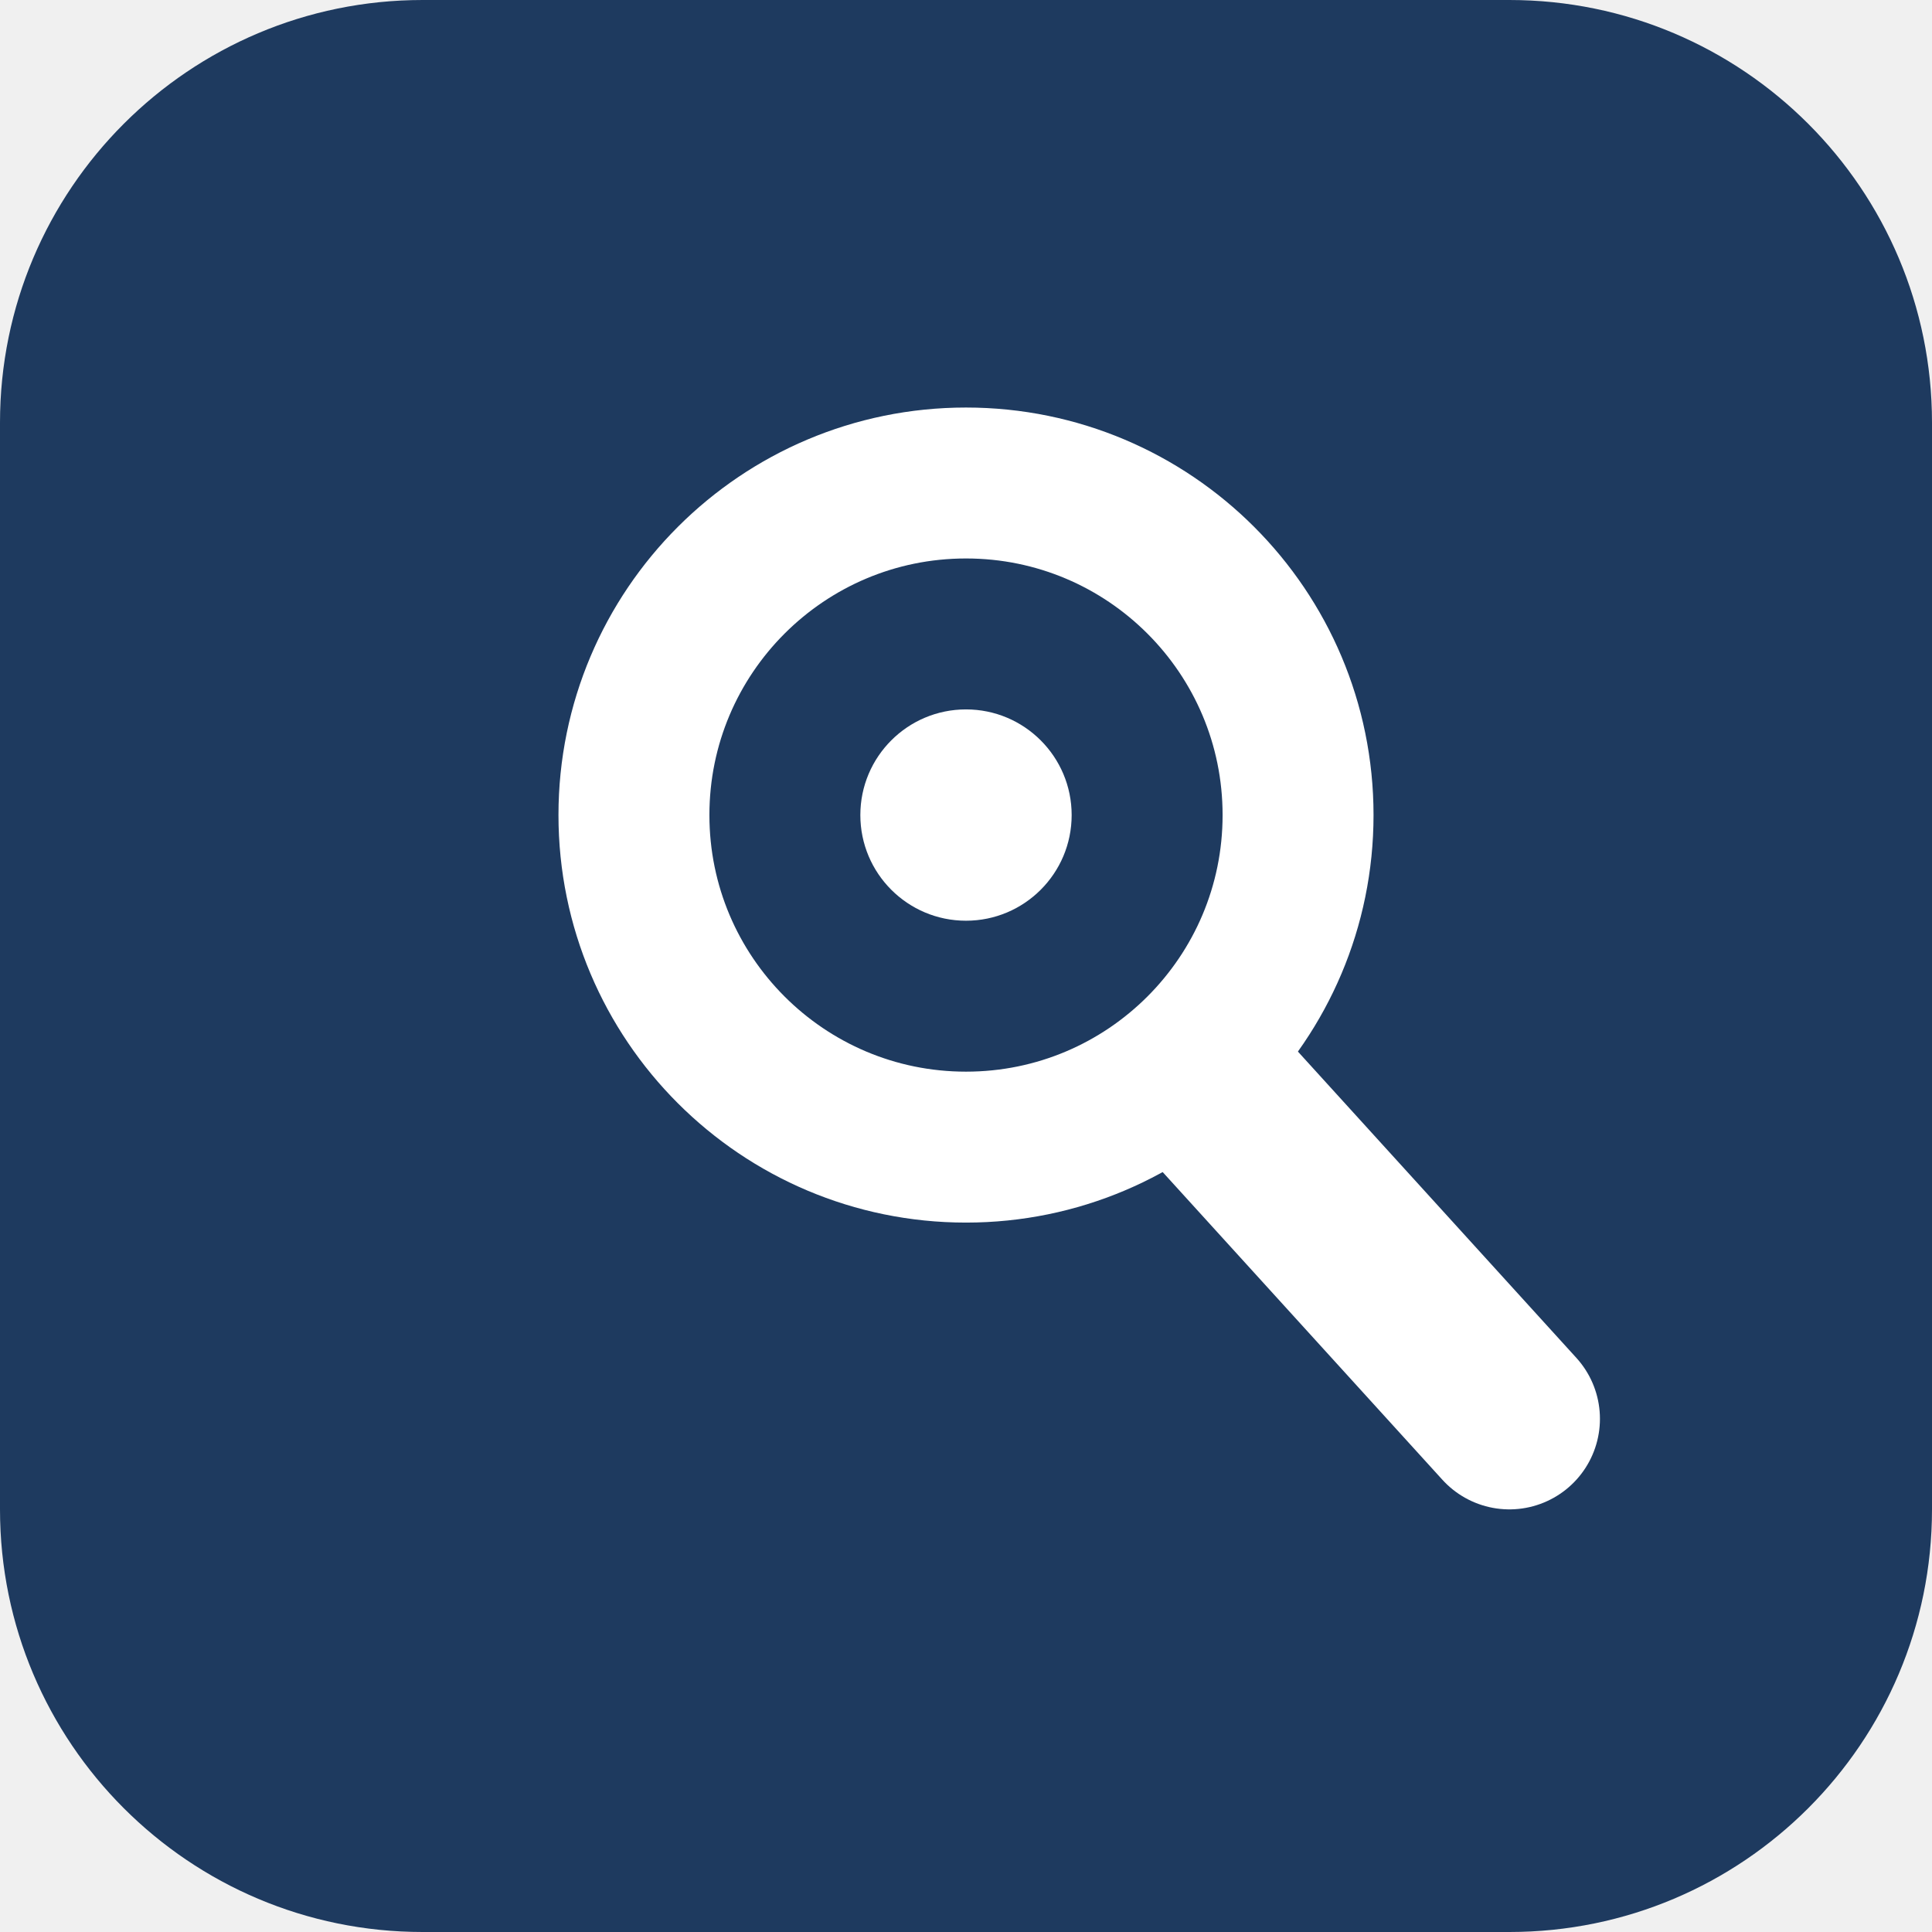
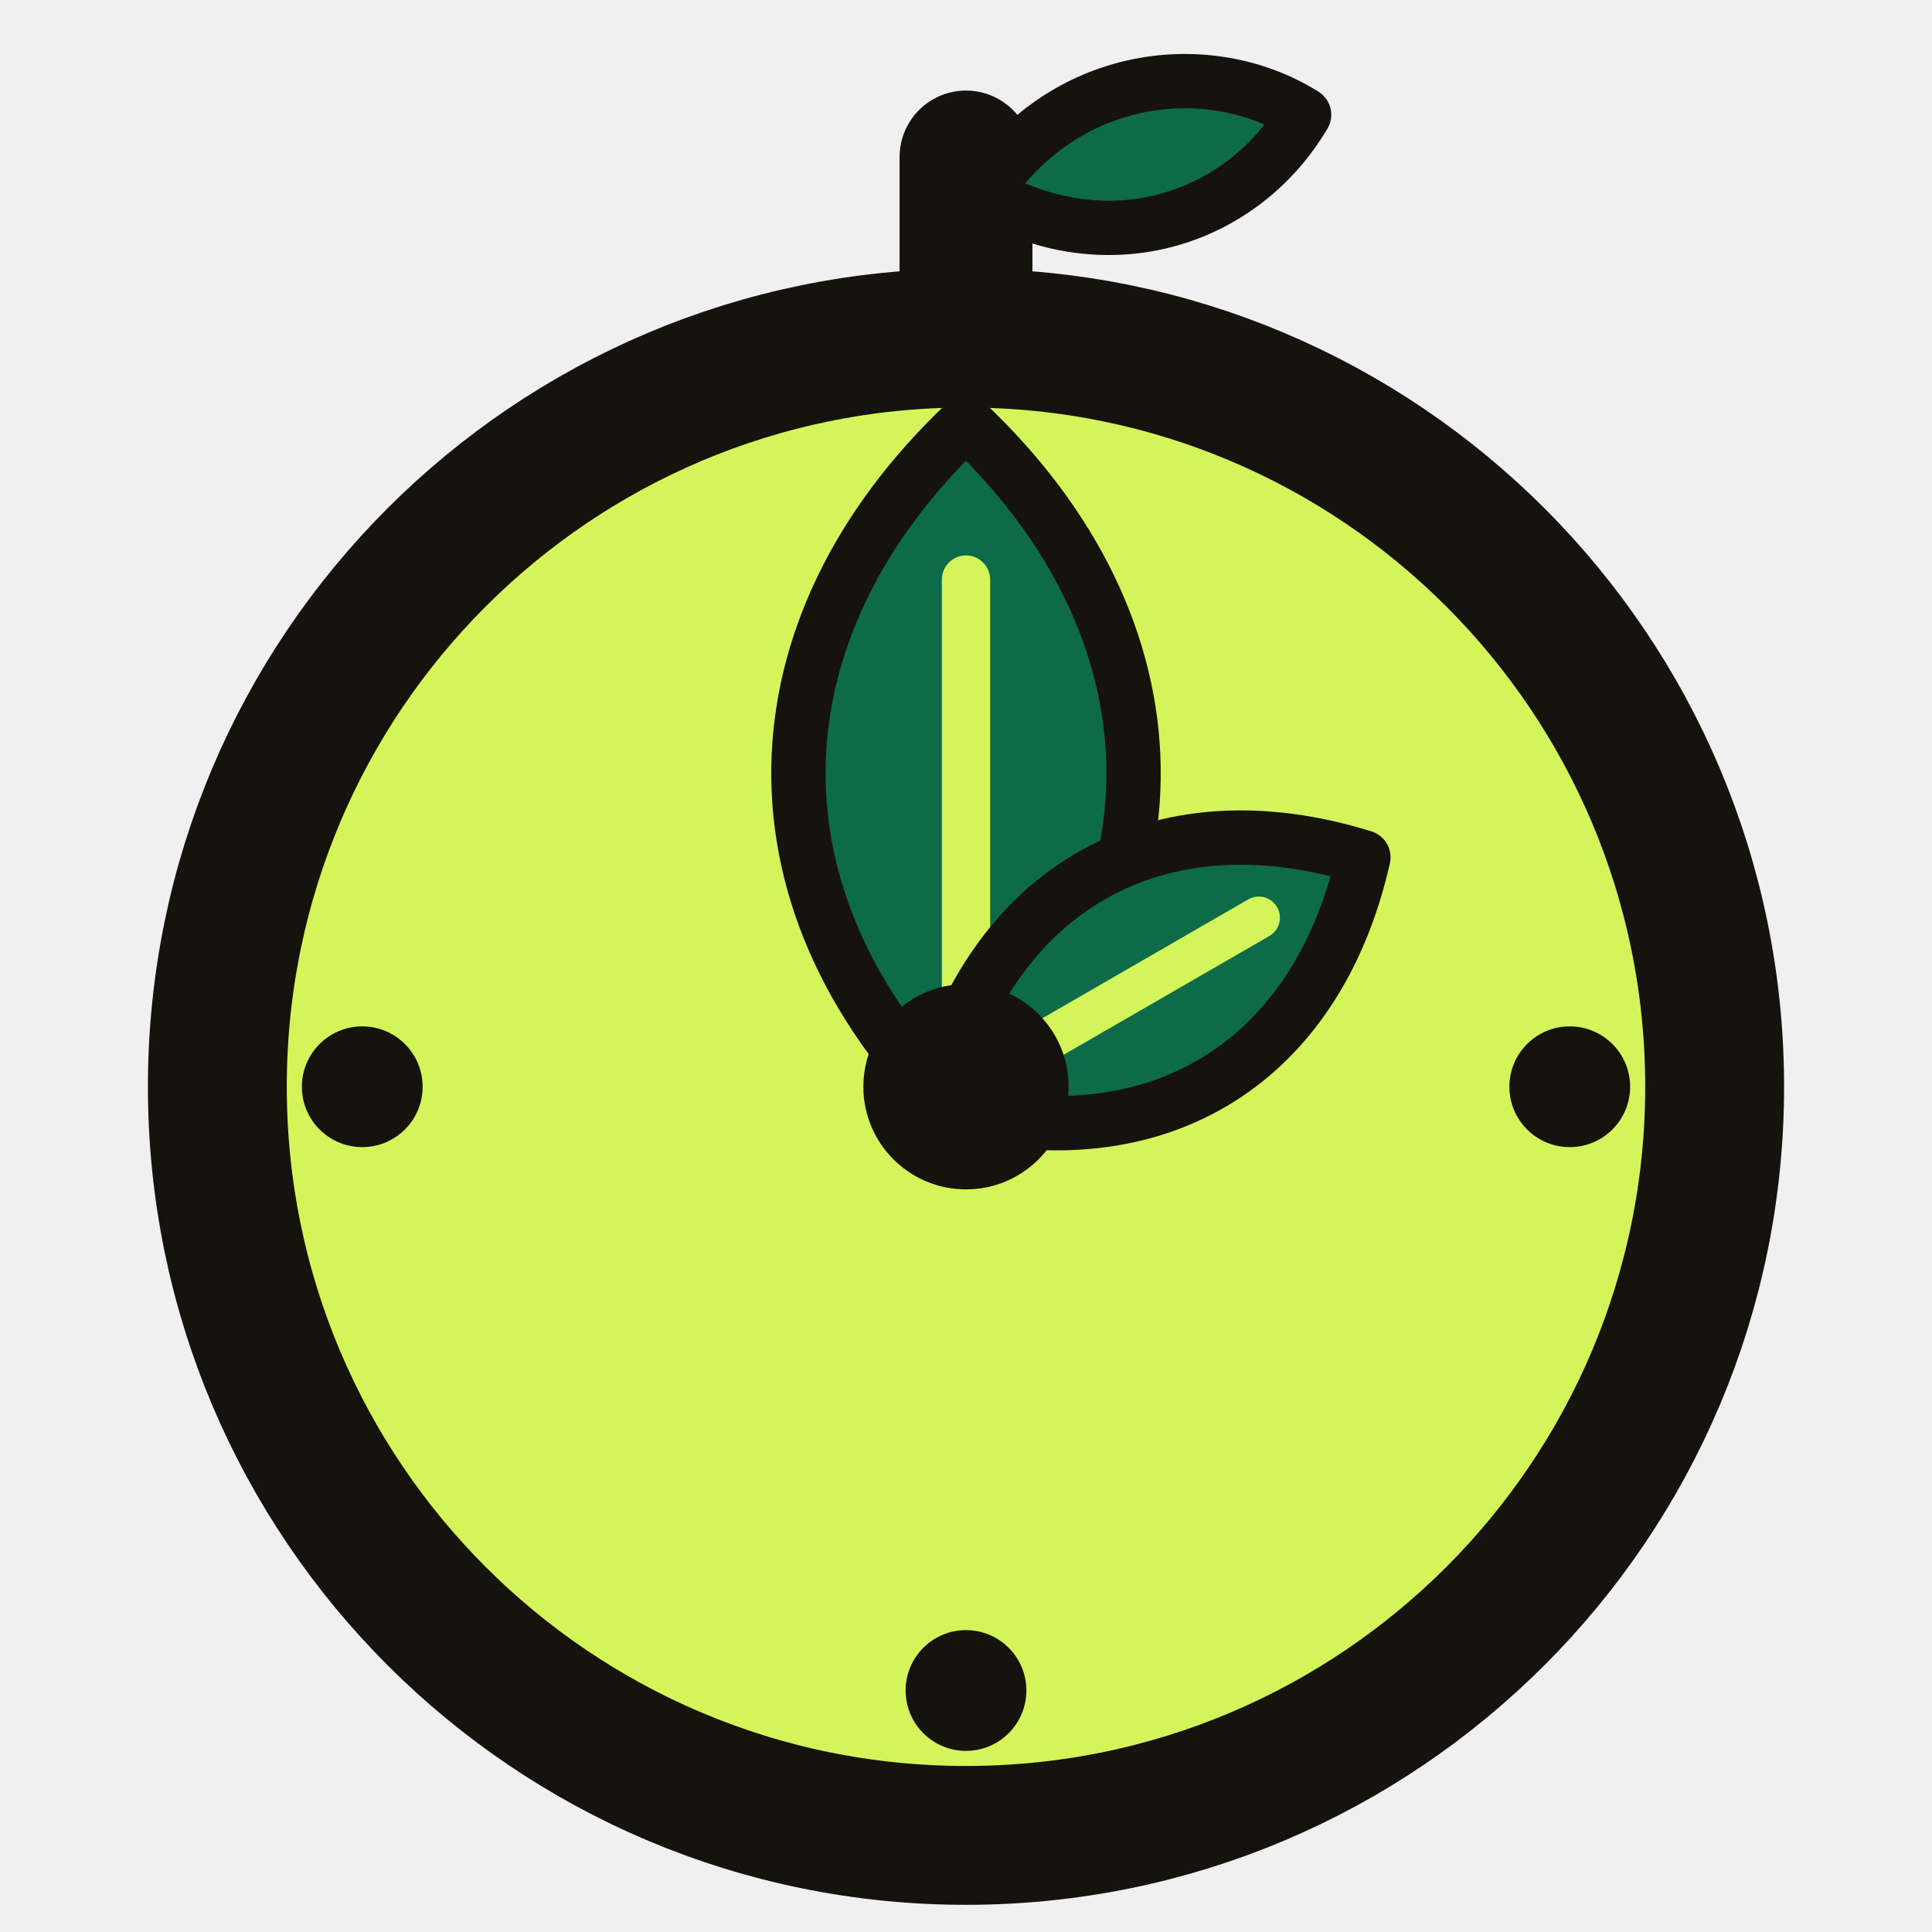
- <svg xmlns="http://www.w3.org/2000/svg" viewBox="0 0 64 64" width="64" height="64">
-   <rect width="64" height="64" rx="14" fill="#1e3a5f" />
-   <circle cx="32" cy="27" r="11" fill="none" stroke="#ffffff" stroke-width="5" />
-   <line x1="40" y1="36" x2="50" y2="47" stroke="#ffffff" stroke-width="6" stroke-linecap="round" />
-   <circle cx="32" cy="27" r="3.5" fill="#ffffff" />
+ <svg xmlns="http://www.w3.org/2000/svg" viewBox="0 0 32 32">
+   <path d="M16 5.2 V2.6" stroke="#16130F" stroke-width="2.2" stroke-linecap="round" />
+   <path d="M16.3 3.2 C17.6 1.2 20 0.9 21.6 1.9 C20.6 3.6 18.4 4.4 16.3 3.2 Z" fill="#0E6B4A" stroke="#16130F" stroke-width="0.9" stroke-linejoin="round" />
+   <circle cx="16" cy="18" r="12.4" fill="#D4F55A" stroke="#16130F" stroke-width="2.3" />
+   <g fill="#16130F">
+     <circle cx="26" cy="18" r="1" />
+     <circle cx="16" cy="28" r="1" />
+     <circle cx="6" cy="18" r="1" />
+   </g>
+   <path d="M16 18.6 C12.2 15 12.4 10.4 16 7 C19.6 10.4 19.8 15 16 18.6 Z" fill="#0E6B4A" stroke="#16130F" stroke-width="0.9" stroke-linejoin="round" />
+   <path d="M16 17 V9.6" stroke="#D4F55A" stroke-width="0.8" stroke-linecap="round" />
+   <g transform="rotate(60 16 18)">
+     <path d="M16 18.6 C13.3 16 13.4 12.8 16 10.4 C18.6 12.8 18.7 16 16 18.6 Z" fill="#0E6B4A" stroke="#16130F" stroke-width="0.9" stroke-linejoin="round" />
+     <path d="M16 17 V12.4" stroke="#D4F55A" stroke-width="0.7" stroke-linecap="round" />
+   </g>
+   <circle cx="16" cy="18" r="1.7" fill="#16130F" />
</svg>
